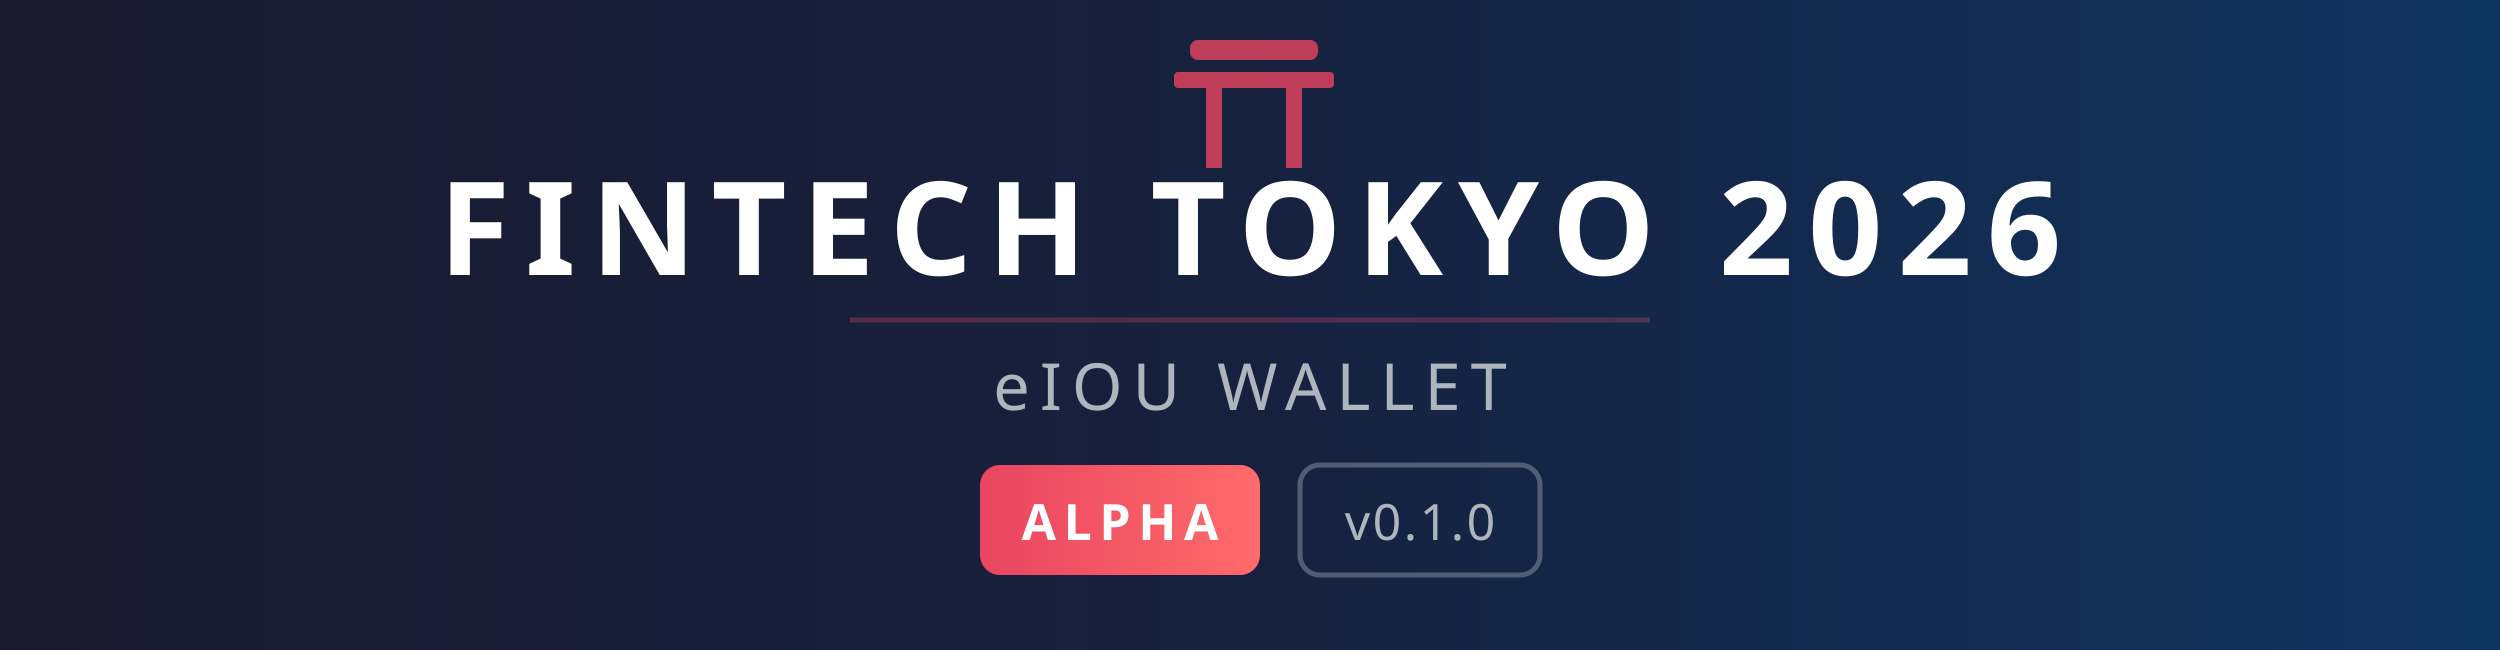
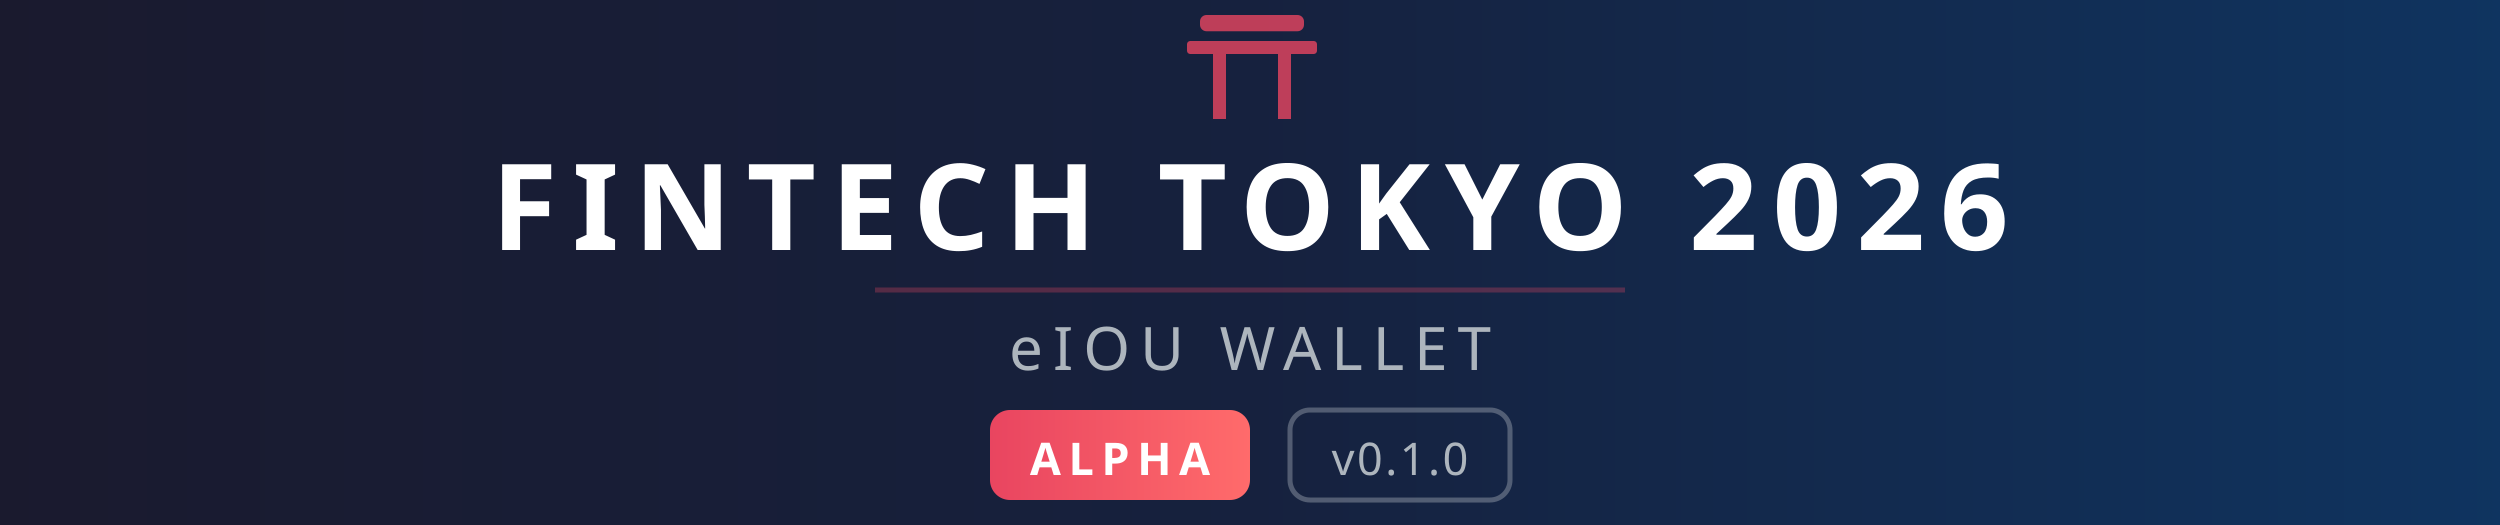
- <svg xmlns="http://www.w3.org/2000/svg" viewBox="0 0 500 130" width="500" height="130">
+ <svg xmlns="http://www.w3.org/2000/svg" viewBox="0 0 500 105" width="500" height="105">
  <defs>
    <linearGradient id="bg" x1="0%" y1="0%" x2="100%" y2="0%">
      <stop offset="0%" style="stop-color:#1a1a2e" />
      <stop offset="50%" style="stop-color:#16213e" />
      <stop offset="100%" style="stop-color:#0f3460" />
    </linearGradient>
    <linearGradient id="accent" x1="0%" y1="0%" x2="100%" y2="0%">
      <stop offset="0%" style="stop-color:#e94560" />
      <stop offset="100%" style="stop-color:#ff6b6b" />
    </linearGradient>
  </defs>
-   <rect width="500" height="130" fill="url(#bg)" />
-   <line x1="0" y1="128" x2="500" y2="128" stroke="url(#accent)" stroke-width="2" />
-   <g transform="translate(238, 8) scale(1.6)" opacity="0.8">
+   <rect width="500" height="105" fill="url(#bg)" />
+   <line x1="0" y1="103" x2="500" y2="103" stroke="url(#accent)" stroke-width="2" />
+   <g transform="translate(240, 3) scale(1.3)" opacity="0.8">
    <rect x="0" y="0" width="16" height="2.5" rx="1" fill="#e94560" />
    <rect x="-2" y="4" width="20" height="2" rx="0.5" fill="#e94560" />
    <rect x="2" y="6" width="2" height="10" fill="#e94560" />
    <rect x="12" y="6" width="2" height="10" fill="#e94560" />
  </g>
-   <text x="250" y="55" text-anchor="middle" font-family="'Segoe UI', Tahoma, Geneva, Verdana, sans-serif" font-size="26" font-weight="700" fill="white" letter-spacing="3">FINTECH TOKYO 2026</text>
-   <line x1="170" y1="64" x2="330" y2="64" stroke="#e94560" stroke-width="1" opacity="0.3" />
-   <text x="250" y="82" text-anchor="middle" font-family="'Segoe UI', Tahoma, Geneva, Verdana, sans-serif" font-size="13" fill="#adb5bd" letter-spacing="2">eIOU WALLET</text>
-   <rect x="196" y="93" width="56" height="22" rx="4" fill="url(#accent)" />
-   <text x="224" y="108" text-anchor="middle" font-family="'Segoe UI', Tahoma, Geneva, Verdana, sans-serif" font-size="10" font-weight="700" fill="white" letter-spacing="1.5">ALPHA</text>
-   <rect x="260" y="93" width="48" height="22" rx="4" fill="none" stroke="#adb5bd" stroke-width="1" opacity="0.4" />
-   <text x="284" y="108" text-anchor="middle" font-family="'Segoe UI', Tahoma, Geneva, Verdana, sans-serif" font-size="10" fill="#adb5bd" letter-spacing="0.5">v0.1.0</text>
+   <text x="250" y="50" text-anchor="middle" font-family="'Segoe UI', Tahoma, Geneva, Verdana, sans-serif" font-size="24" font-weight="700" fill="white" letter-spacing="3">FINTECH TOKYO 2026</text>
+   <line x1="175" y1="58" x2="325" y2="58" stroke="#e94560" stroke-width="1" opacity="0.3" />
+   <text x="250" y="74" text-anchor="middle" font-family="'Segoe UI', Tahoma, Geneva, Verdana, sans-serif" font-size="12" fill="#adb5bd" letter-spacing="2">eIOU WALLET</text>
+   <rect x="198" y="82" width="52" height="18" rx="4" fill="url(#accent)" />
+   <text x="224" y="95" text-anchor="middle" font-family="'Segoe UI', Tahoma, Geneva, Verdana, sans-serif" font-size="9" font-weight="700" fill="white" letter-spacing="1.5">ALPHA</text>
+   <rect x="258" y="82" width="44" height="18" rx="4" fill="none" stroke="#adb5bd" stroke-width="1" opacity="0.4" />
+   <text x="280" y="95" text-anchor="middle" font-family="'Segoe UI', Tahoma, Geneva, Verdana, sans-serif" font-size="9" fill="#adb5bd" letter-spacing="0.5">v0.1.0</text>
</svg>
